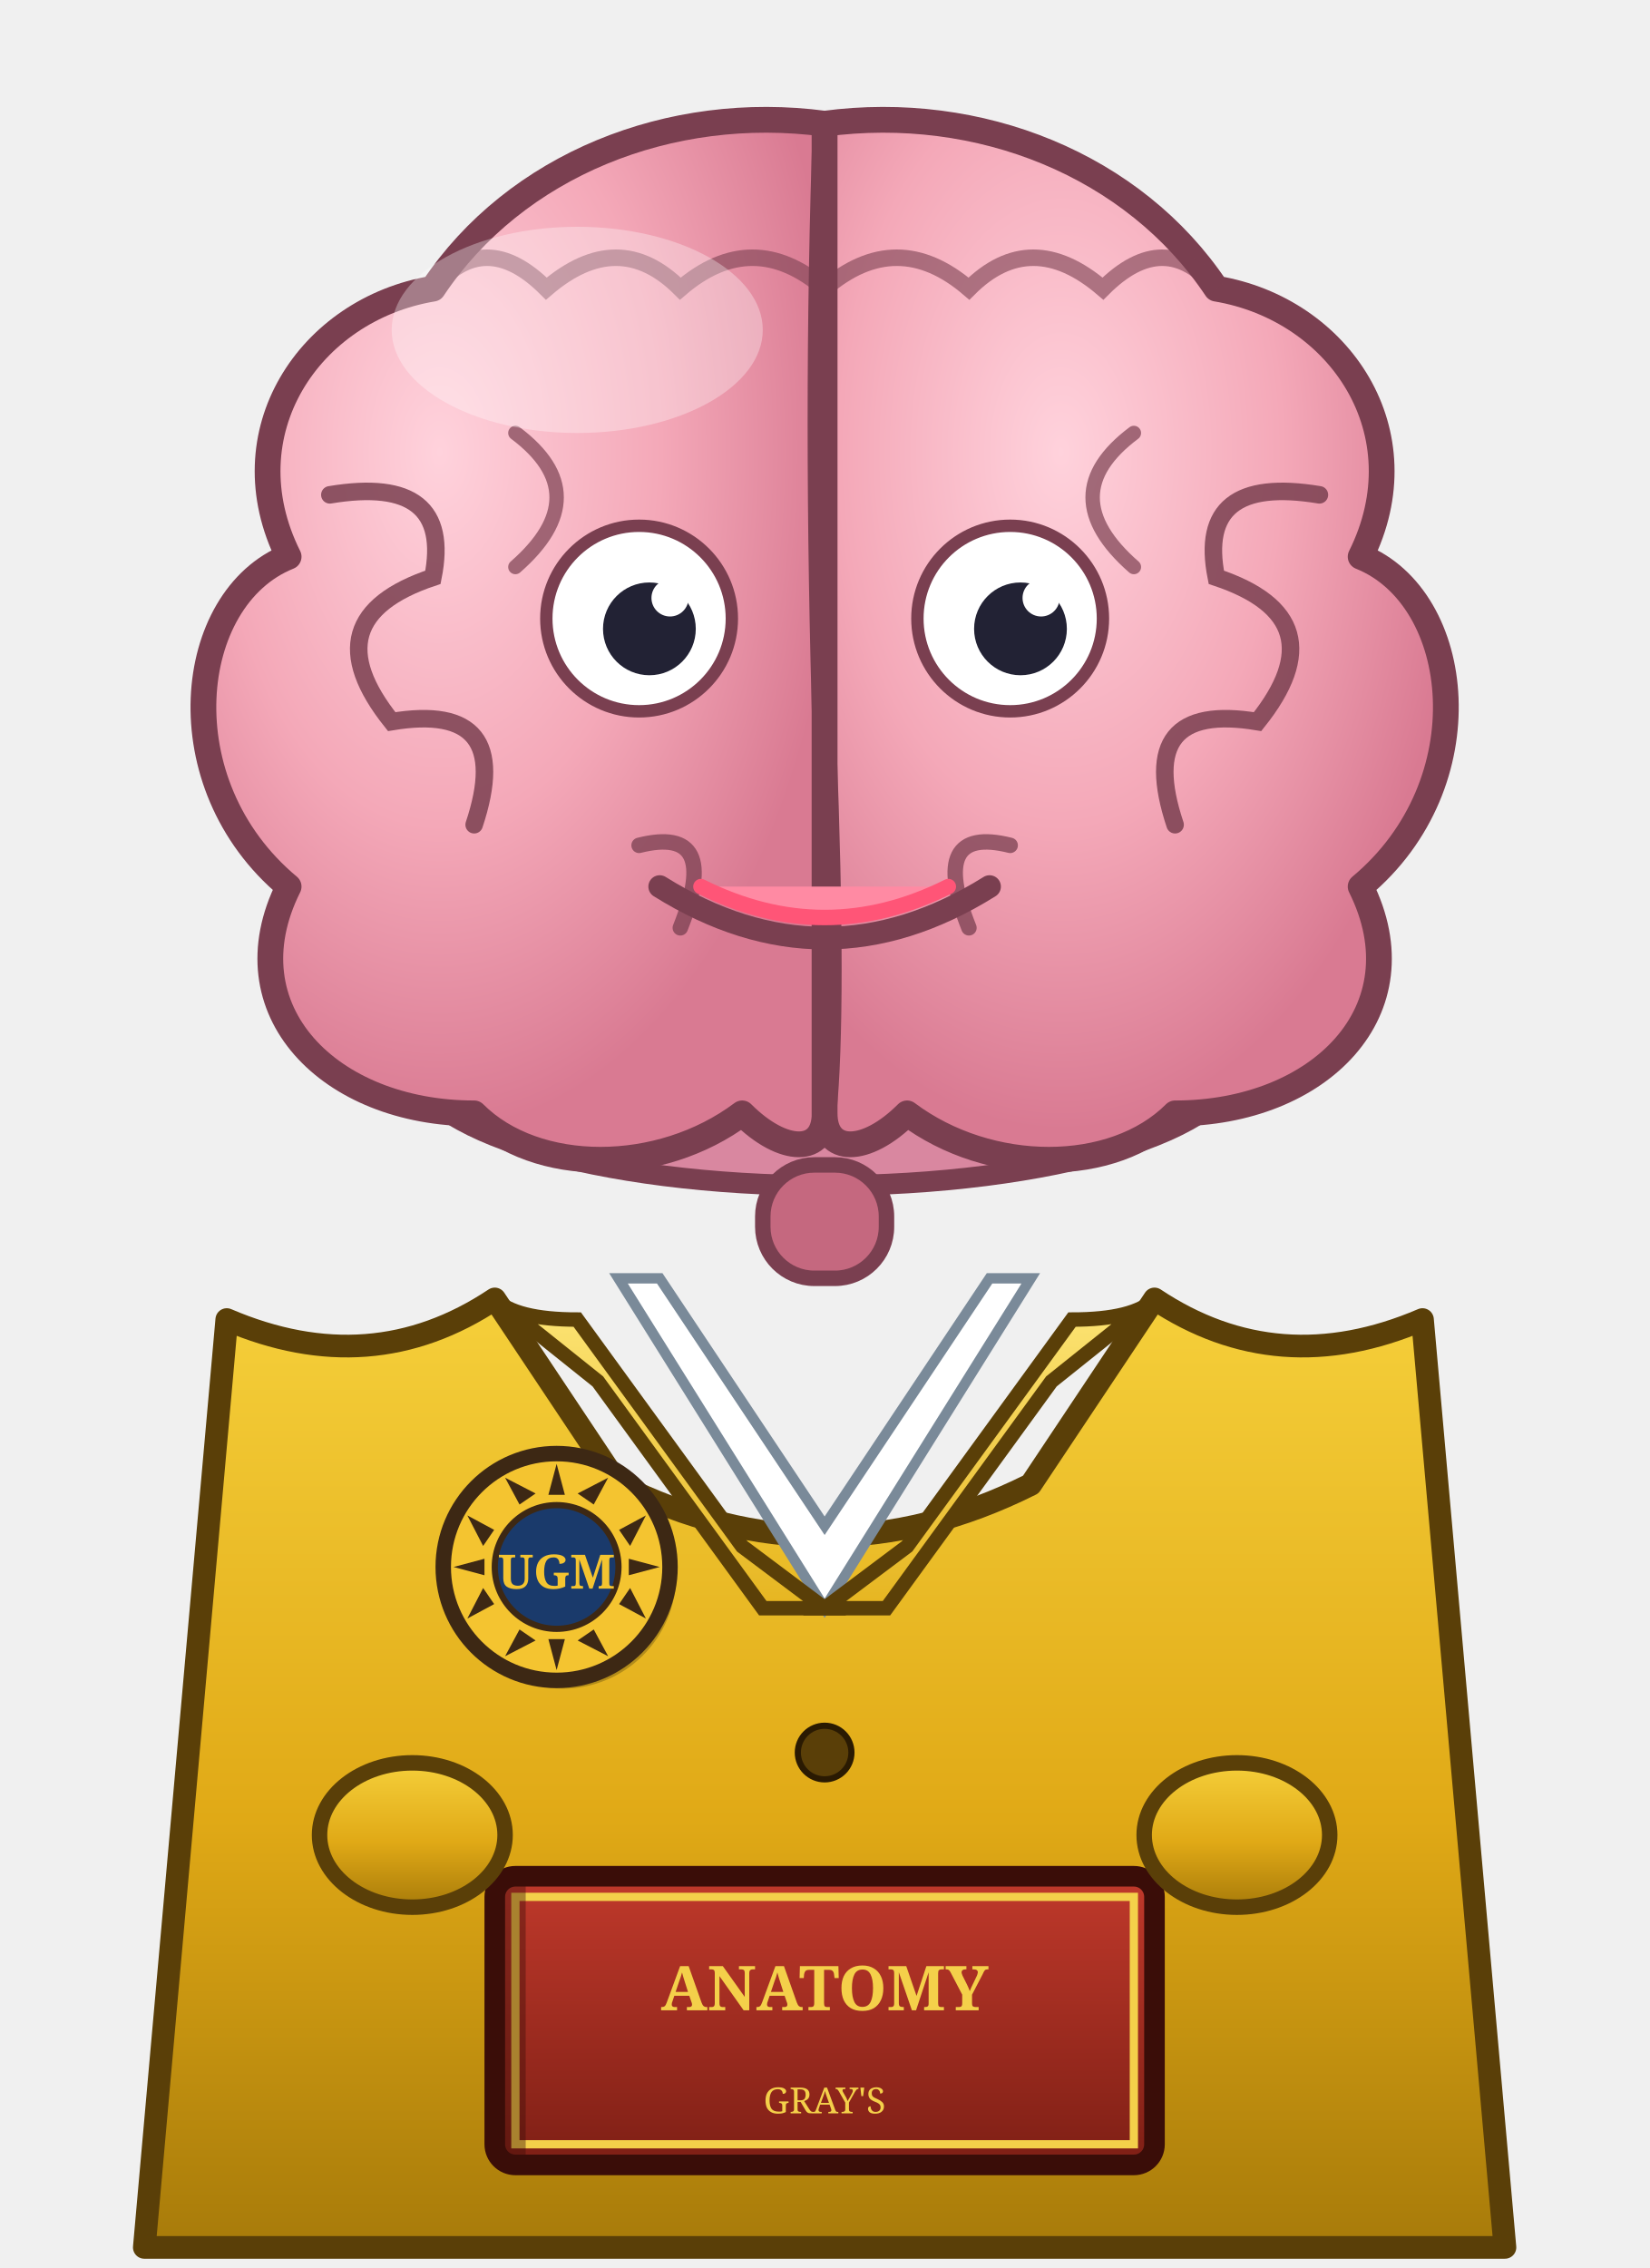
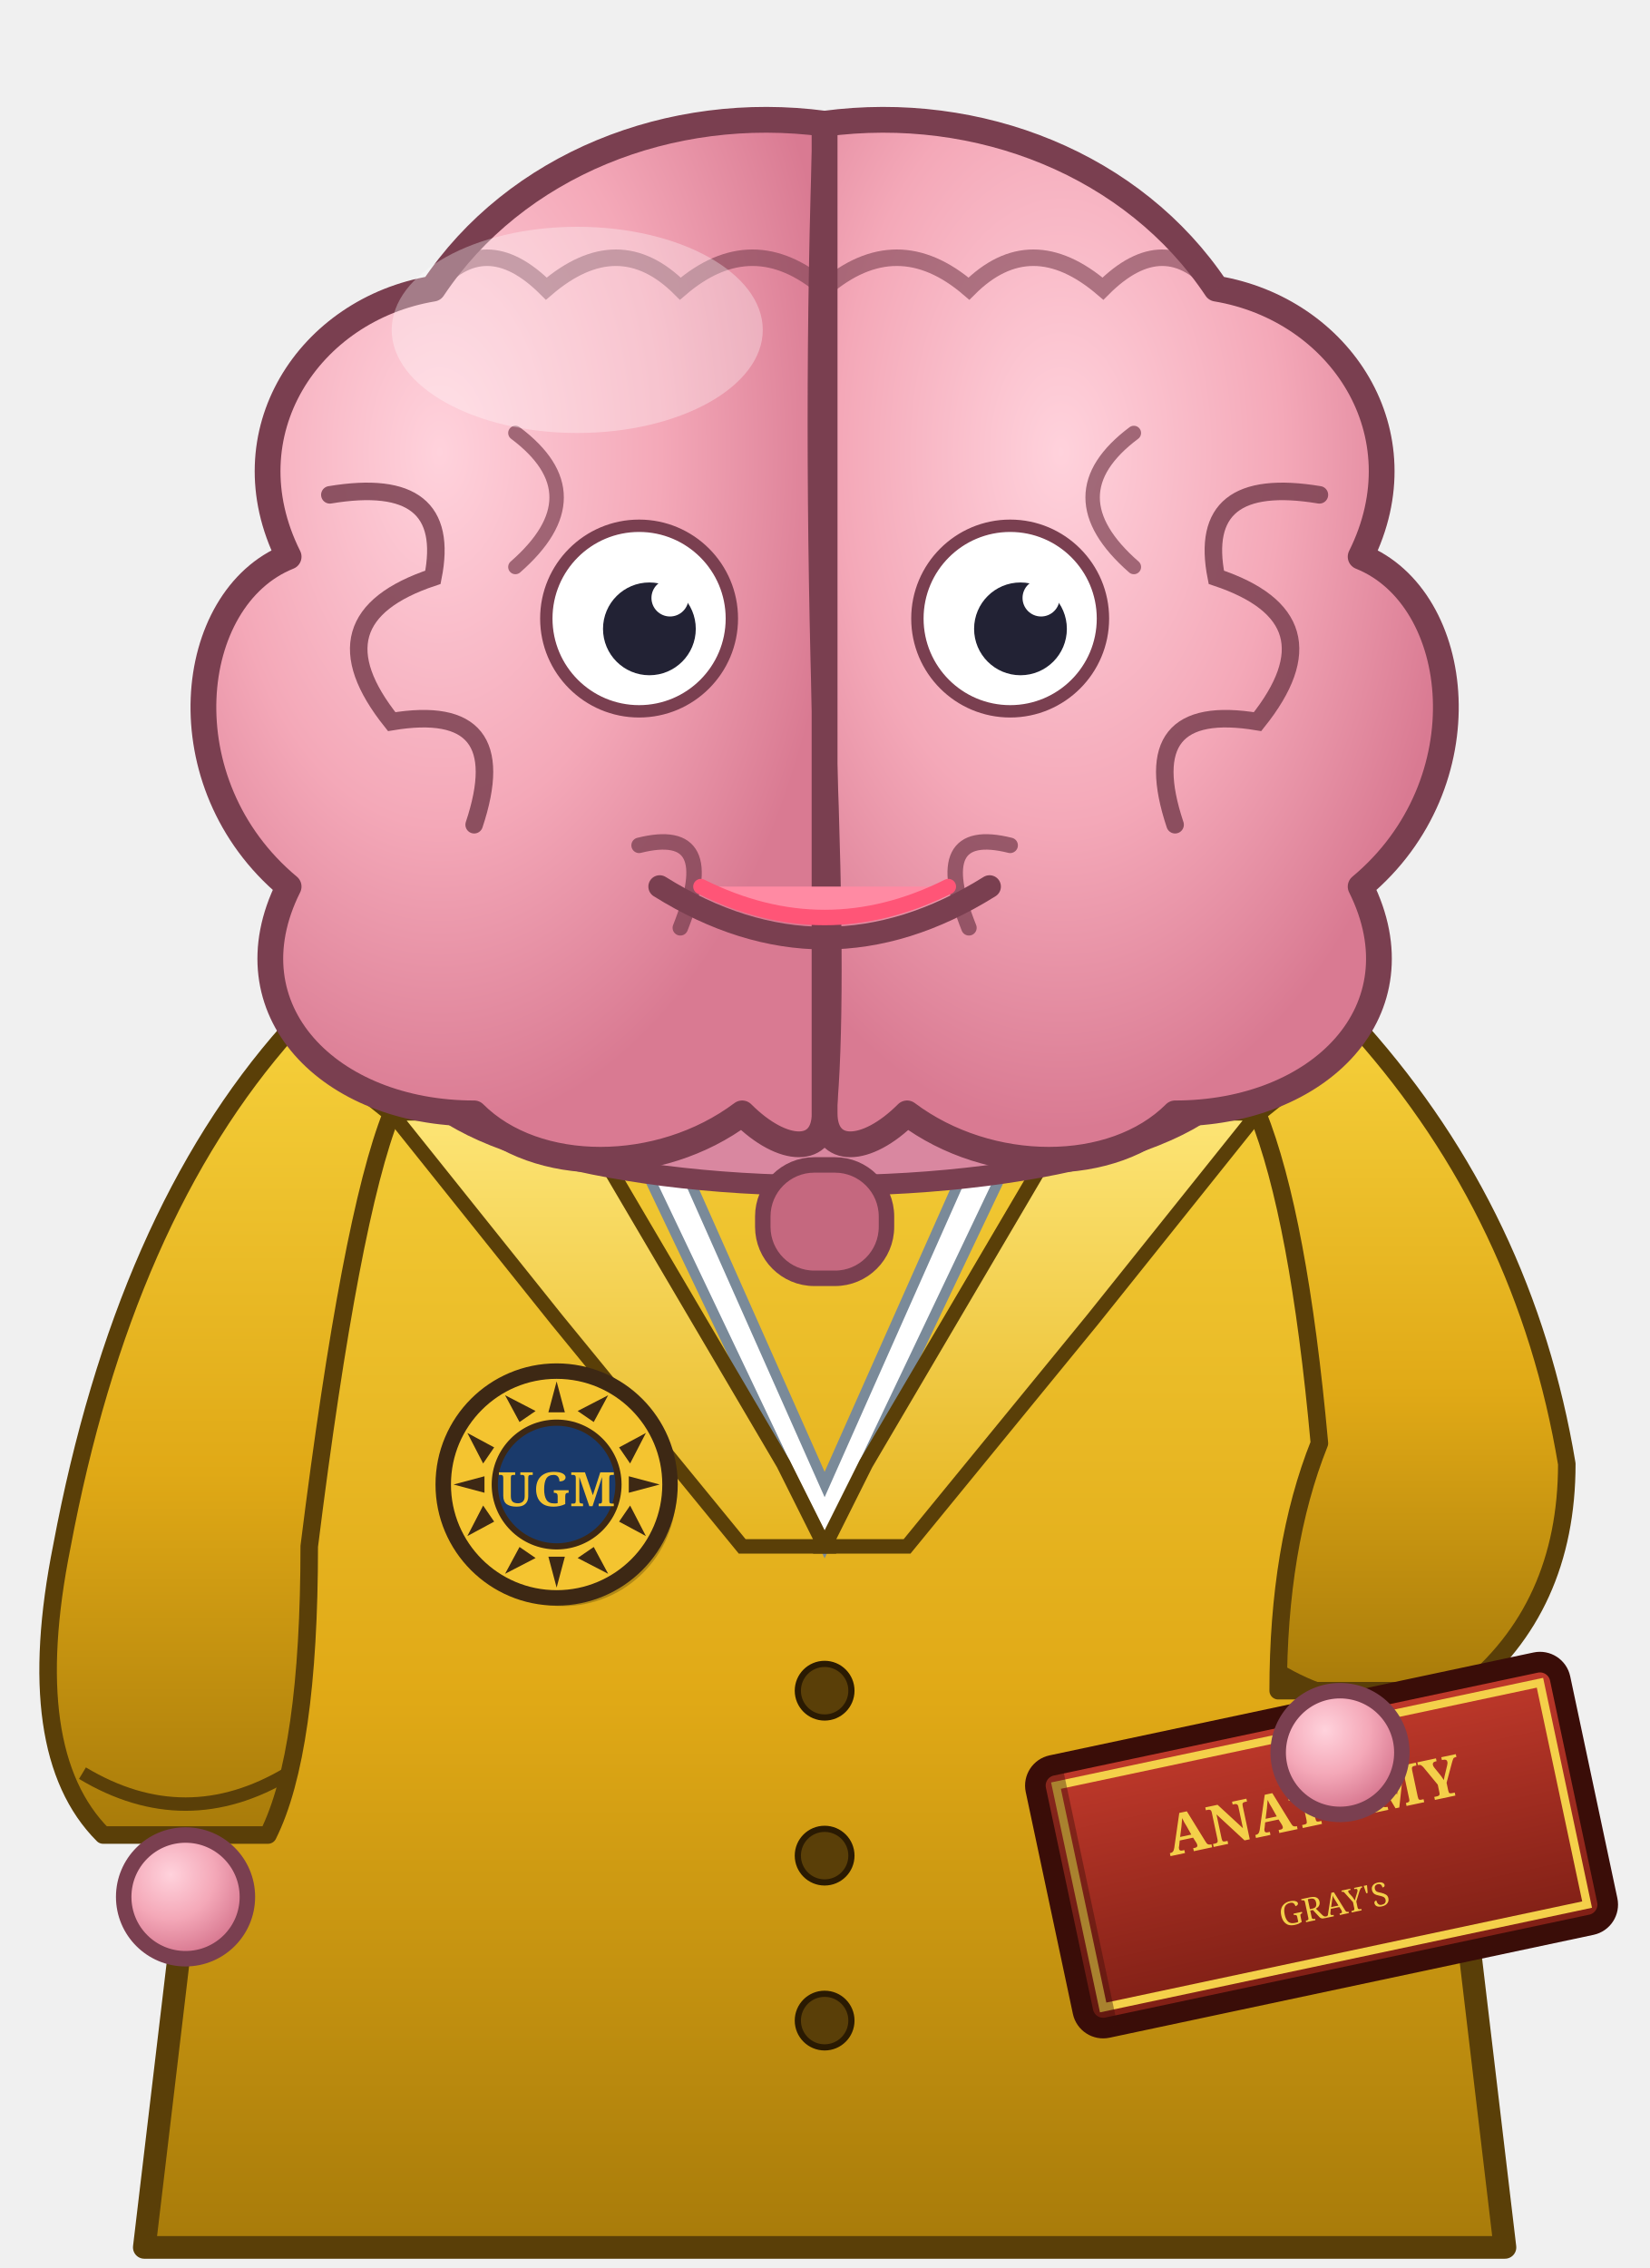
<svg xmlns="http://www.w3.org/2000/svg" viewBox="0 0 160 220" role="img" aria-label="Confident med student brain mascot with anatomy book - stage 5 of 7">
  <defs>
    <radialGradient id="brain" cx="38%" cy="32%" r="65%">
      <stop offset="0%" stop-color="#ffd2dc" />
      <stop offset="55%" stop-color="#f4a8b8" />
      <stop offset="100%" stop-color="#d97a92" />
    </radialGradient>
    <linearGradient id="goldBlazer" x1="0%" y1="0%" x2="0%" y2="100%">
      <stop offset="0%" stop-color="#f5cf3a" />
      <stop offset="55%" stop-color="#e0a916" />
      <stop offset="100%" stop-color="#a87b0a" />
    </linearGradient>
    <linearGradient id="goldHilite" x1="0%" y1="0%" x2="0%" y2="100%">
      <stop offset="0%" stop-color="#fde576" />
      <stop offset="100%" stop-color="#e6b520" />
    </linearGradient>
    <linearGradient id="anatomyBook" x1="0%" y1="0%" x2="0%" y2="100%">
      <stop offset="0%" stop-color="#c0392b" />
      <stop offset="100%" stop-color="#7e1f15" />
    </linearGradient>
  </defs>
-   <path d="M 22,128 L 14,218 L 146,218 L 138,128 Q 124,134 112,126 L 100,144 Q 80,154 60,144 L 48,126 Q 36,134 22,128 Z" fill="url(#goldBlazer)" stroke="#5a3f08" stroke-width="2.2" stroke-linejoin="round" />
-   <path d="M 60,124 L 80,156 L 100,124 L 96,124 L 80,148 L 64,124 Z" fill="#ffffff" stroke="#7a8a99" stroke-width="1" />
-   <path d="M 48,126 Q 50,128 56,128 L 72,150 L 80,156 L 74,156 L 58,134 Z" fill="url(#goldHilite)" stroke="#5a3f08" stroke-width="1.4" />
-   <path d="M 112,126 Q 110,128 104,128 L 88,150 L 80,156 L 86,156 L 102,134 Z" fill="url(#goldHilite)" stroke="#5a3f08" stroke-width="1.4" />
-   <circle cx="80" cy="170" r="2.6" fill="#5a3f08" stroke="#2a1a02" stroke-width="0.6" />
-   <circle cx="80" cy="186" r="2.6" fill="#5a3f08" stroke="#2a1a02" stroke-width="0.6" />
-   <g transform="translate(54, 152)">
+   <path d="M 28,100           L 14,218           L 146,218           L 132,100           Q 128,104 122,108           C 108,114 96,114 88,108           L 80,108           L 72,108           C 64,114 52,114 46,108           Q 32,104 28,100 Z" fill="url(#goldBlazer)" stroke="#5a3f08" stroke-width="2.2" stroke-linejoin="round" />
+   <path d="M 28,100           Q 12,118 6,150           Q 2,170 10,178           L 26,178           Q 30,170 30,150           Q 34,118 38,108 Z" fill="url(#goldBlazer)" stroke="#5a3f08" stroke-width="1.7" stroke-linejoin="round" />
+   <path d="M 8,172 Q 18,178 28,172" stroke="#5a3f08" stroke-width="1.3" fill="none" />
+   <circle cx="18" cy="184" r="6" fill="url(#brain)" stroke="#7a3f50" stroke-width="1.5" />
+   <path d="M 132,100           Q 148,118 152,142           Q 152,156 142,164           L 124,164           Q 124,150 128,140           Q 126,118 122,108 Z" fill="url(#goldBlazer)" stroke="#5a3f08" stroke-width="1.7" stroke-linejoin="round" />
+   <path d="M 124,162 Q 134,168 144,162" stroke="#5a3f08" stroke-width="1.3" fill="none" />
+   <path d="M 60,108 L 80,150 L 100,108 L 96,108 L 80,144 L 64,108 Z" fill="#ffffff" stroke="#7a8a99" stroke-width="1" />
+   <path d="M 38,108 L 56,108 L 76,142 L 80,150 L 72,150 L 54,128 Z" fill="url(#goldHilite)" stroke="#5a3f08" stroke-width="1.4" />
+   <path d="M 122,108 L 104,108 L 84,142 L 80,150 L 88,150 L 106,128 Z" fill="url(#goldHilite)" stroke="#5a3f08" stroke-width="1.4" />
+   <circle cx="80" cy="164" r="2.6" fill="#5a3f08" stroke="#2a1a02" stroke-width="0.6" />
+   <circle cx="80" cy="180" r="2.6" fill="#5a3f08" stroke="#2a1a02" stroke-width="0.6" />
+   <circle cx="80" cy="196" r="2.6" fill="#5a3f08" stroke="#2a1a02" stroke-width="0.6" />
+   <g transform="translate(54, 144)">
    <ellipse cx="0.6" cy="0.8" rx="11" ry="11" fill="#000" opacity="0.22" />
    <circle r="11" fill="#f4c430" stroke="#3d2814" stroke-width="1.5" />
    <g fill="#3d2814">
      <polygon points="0,-10 0.8,-7 -0.8,-7" />
      <polygon points="5,-8.66 3.6,-6.06 2.04,-7.13" />
      <polygon points="8.66,-5 6.06,-3.6 7.13,-2.04" />
      <polygon points="10,0 7,-0.8 7,0.8" />
      <polygon points="8.66,5 6.06,3.6 7.13,2.04" />
      <polygon points="5,8.66 3.6,6.06 2.04,7.13" />
      <polygon points="0,10 0.8,7 -0.8,7" />
      <polygon points="-5,8.66 -3.6,6.06 -2.04,7.13" />
      <polygon points="-8.66,5 -6.06,3.6 -7.13,2.04" />
      <polygon points="-10,0 -7,-0.8 -7,0.8" />
      <polygon points="-8.66,-5 -6.06,-3.6 -7.13,-2.04" />
      <polygon points="-5,-8.66 -3.6,-6.06 -2.04,-7.13" />
    </g>
    <circle r="6" fill="#1a3a6b" stroke="#3d2814" stroke-width="0.6" />
    <text x="0" y="2.1" font-family="Georgia, serif" font-size="4.6" font-weight="bold" fill="#f4c430" text-anchor="middle">UGM</text>
  </g>
-   <g transform="translate(80, 196)">
-     <rect x="-32" y="-14" width="64" height="28" rx="2" fill="url(#anatomyBook)" stroke="#3a0d08" stroke-width="2" />
-     <rect x="-30" y="-12" width="60" height="24" fill="none" stroke="#f4d04a" stroke-width="0.8" />
-     <text x="0" y="-1" font-family="Georgia, serif" font-size="6" font-weight="bold" fill="#f4d04a" text-anchor="middle">ANATOMY</text>
-     <text x="0" y="9" font-family="Georgia, serif" font-size="3.5" fill="#f4d04a" text-anchor="middle">GRAY'S</text>
-     <rect x="-32" y="-14" width="3" height="28" fill="#3a0d08" opacity="0.4" />
+   <g transform="translate(128, 178) rotate(-12)">
+     <rect x="-26" y="-12" width="52" height="26" rx="2" fill="url(#anatomyBook)" stroke="#3a0d08" stroke-width="2" />
+     <rect x="-24" y="-10" width="48" height="22" fill="none" stroke="#f4d04a" stroke-width="0.8" />
+     <text x="0" y="-1" font-family="Georgia, serif" font-size="5.5" font-weight="bold" fill="#f4d04a" text-anchor="middle">ANATOMY</text>
+     <text x="0" y="8" font-family="Georgia, serif" font-size="3.2" fill="#f4d04a" text-anchor="middle">GRAY'S</text>
+     <rect x="-26" y="-12" width="3" height="26" fill="#3a0d08" opacity="0.4" />
  </g>
-   <ellipse cx="40" cy="178" rx="9" ry="7" fill="url(#goldBlazer)" stroke="#5a3f08" stroke-width="1.5" />
-   <ellipse cx="120" cy="178" rx="9" ry="7" fill="url(#goldBlazer)" stroke="#5a3f08" stroke-width="1.5" />
+   <circle cx="130" cy="170" r="6" fill="url(#brain)" stroke="#7a3f50" stroke-width="1.5" />
  <ellipse cx="80" cy="103" rx="40" ry="12" fill="#d987a0" stroke="#7a3f50" stroke-width="2" />
  <path d="M44,103 Q52,98 60,104 Q68,98 76,104 Q84,98 92,104 Q100,98 108,104 Q114,99 116,103" stroke="#7a3f50" stroke-width="1.2" fill="none" opacity="0.65" />
  <rect x="74" y="113" width="12" height="11" rx="5" fill="#c5687f" stroke="#7a3f50" stroke-width="1.5" />
  <path d="M 80,12 C 65,10 50,16 42,28 C 30,30 22,42 28,54 C 18,58 16,76 28,86 C 22,98 32,108 46,108 C 52,114 64,114 72,108 C 76,112 80,112 80,108 Z" fill="url(#brain)" stroke="#7a3f50" stroke-width="2.5" stroke-linejoin="round" />
  <path d="M 80,12 C 95,10 110,16 118,28 C 130,30 138,42 132,54 C 142,58 144,76 132,86 C 138,98 128,108 114,108 C 108,114 96,114 88,108 C 84,112 80,112 80,108 Z" fill="url(#brain)" stroke="#7a3f50" stroke-width="2.5" stroke-linejoin="round" />
  <path d="M 42,28 Q 47,22 53,28 Q 60,22 66,28 Q 73,22 80,28 Q 87,22 94,28 Q 100,22 107,28 Q 113,22 118,28" stroke="#7a3f50" stroke-width="1.6" fill="none" opacity="0.6" />
  <path d="M 80,12 Q 79,40 80,72 Q 81,98 80,108" stroke="#7a3f50" stroke-width="2.3" fill="none" stroke-linecap="round" />
  <path d="M 32,48 Q 44,46 42,56 Q 30,60 38,70 Q 50,68 46,80" stroke="#7a3f50" stroke-width="1.7" fill="none" stroke-linecap="round" opacity="0.85" />
  <path d="M 50,42 Q 58,48 50,55" stroke="#7a3f50" stroke-width="1.4" fill="none" stroke-linecap="round" opacity="0.7" />
  <path d="M 62,82 Q 70,80 66,90" stroke="#7a3f50" stroke-width="1.5" fill="none" stroke-linecap="round" opacity="0.75" />
  <path d="M 128,48 Q 116,46 118,56 Q 130,60 122,70 Q 110,68 114,80" stroke="#7a3f50" stroke-width="1.7" fill="none" stroke-linecap="round" opacity="0.85" />
  <path d="M 110,42 Q 102,48 110,55" stroke="#7a3f50" stroke-width="1.4" fill="none" stroke-linecap="round" opacity="0.7" />
  <path d="M 98,82 Q 90,80 94,90" stroke="#7a3f50" stroke-width="1.5" fill="none" stroke-linecap="round" opacity="0.75" />
  <ellipse cx="56" cy="32" rx="18" ry="10" fill="white" opacity="0.32" />
  <circle cx="62" cy="60" r="9" fill="white" stroke="#7a3f50" stroke-width="1.2" />
  <circle cx="98" cy="60" r="9" fill="white" stroke="#7a3f50" stroke-width="1.2" />
  <circle cx="63" cy="61" r="4.5" fill="#222234" />
  <circle cx="99" cy="61" r="4.5" fill="#222234" />
  <circle cx="65" cy="58" r="1.8" fill="white" />
  <circle cx="101" cy="58" r="1.8" fill="white" />
  <path d="M 64,86 Q 80,96 96,86" stroke="#7a3f50" stroke-width="2.2" fill="none" stroke-linecap="round" />
  <path d="M 68,86 Q 80,92 92,86" stroke="#ff5577" stroke-width="1.5" fill="#ff8aa3" stroke-linecap="round" />
</svg>
